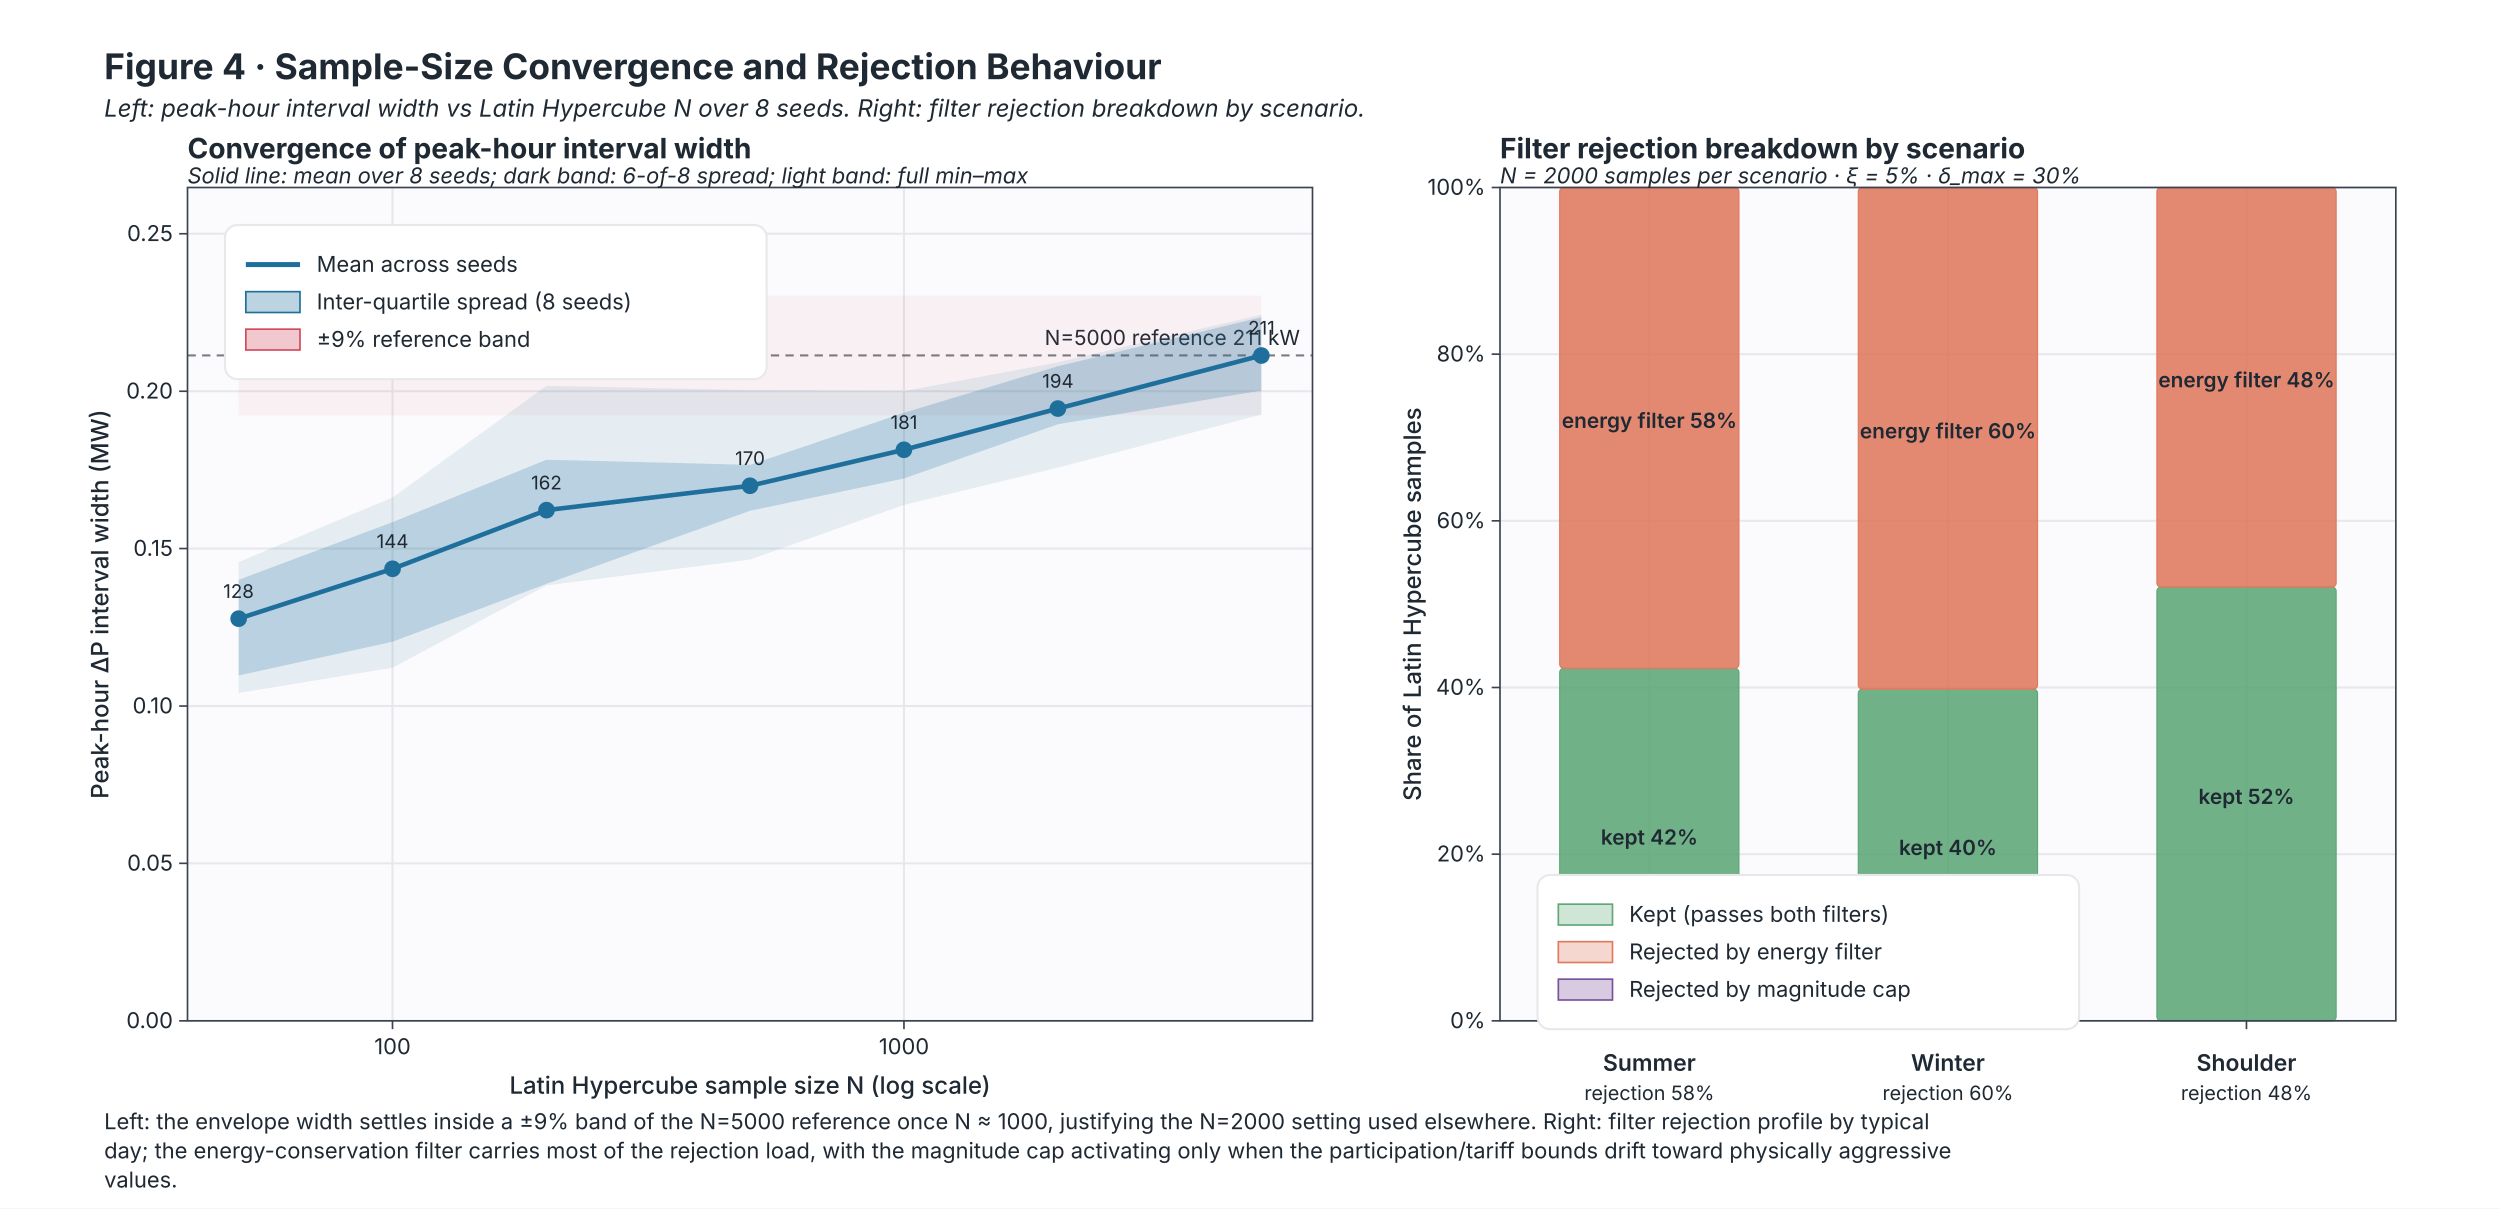
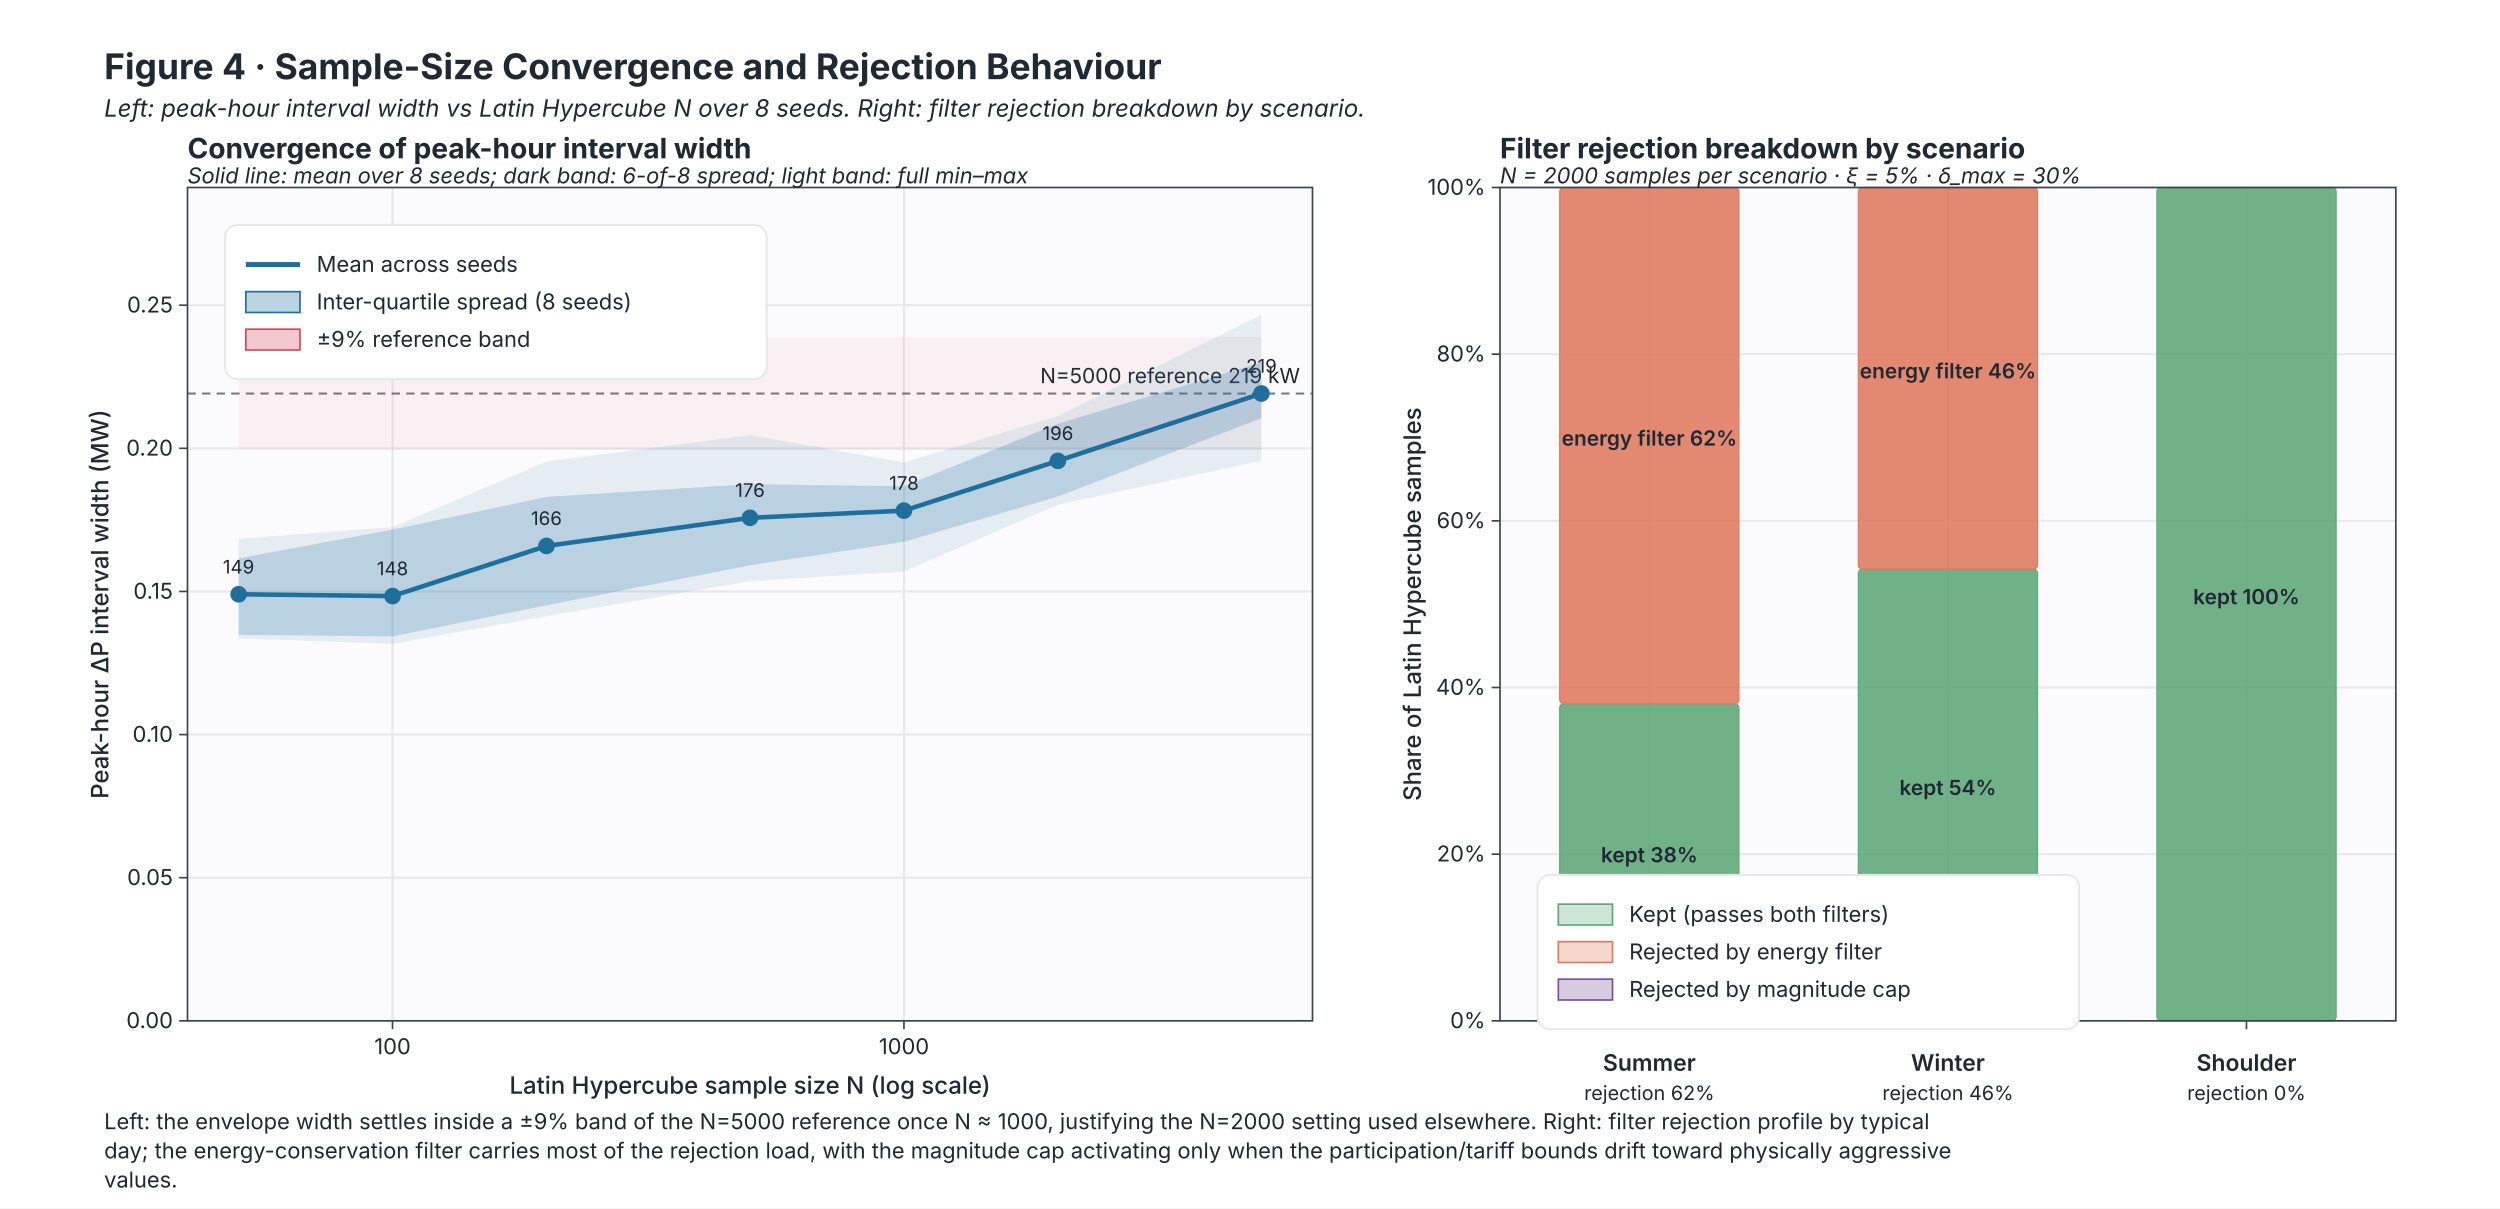
<svg xmlns="http://www.w3.org/2000/svg" viewBox="0 0 1200 580" width="1200" height="580" font-family="'Inter','Helvetica Neue',Helvetica,Arial,sans-serif" font-size="12" color="#1f2933">
  <defs>
    <style>text{fill:#1f2933;}</style>
  </defs>
  <rect x="0" y="0" width="1200" height="580" fill="#ffffff" />
  <text x="50.0" y="38.0" font-size="17" font-weight="700" fill="#1f2933">Figure 4  ·  Sample-Size Convergence and Rejection Behaviour</text>
  <text x="50.0" y="56.0" font-size="11.5" font-style="italic" fill="#5b6770">Left: peak-hour interval width vs Latin Hypercube N over 8 seeds.  Right: filter rejection breakdown by scenario.</text>
  <rect x="90.0" y="90.0" width="540.0" height="400.0" fill="#fbfbfd" stroke="none" />
  <line x1="-57.0" y1="90.0" x2="-57.0" y2="490.0" stroke="#e6e8eb" stroke-width="1" />
  <line x1="188.4" y1="90.0" x2="188.4" y2="490.0" stroke="#e6e8eb" stroke-width="1" />
  <line x1="433.9" y1="90.0" x2="433.9" y2="490.0" stroke="#e6e8eb" stroke-width="1" />
  <line x1="90.0" y1="490.0" x2="630.0" y2="490.0" stroke="#e6e8eb" stroke-width="1" />
-   <line x1="90.0" y1="414.4" x2="630.0" y2="414.4" stroke="#e6e8eb" stroke-width="1" />
-   <line x1="90.0" y1="338.9" x2="630.0" y2="338.9" stroke="#e6e8eb" stroke-width="1" />
-   <line x1="90.0" y1="263.3" x2="630.0" y2="263.3" stroke="#e6e8eb" stroke-width="1" />
-   <line x1="90.0" y1="187.8" x2="630.0" y2="187.8" stroke="#e6e8eb" stroke-width="1" />
-   <line x1="90.0" y1="112.2" x2="630.0" y2="112.2" stroke="#e6e8eb" stroke-width="1" />
-   <line x1="90.0" y1="170.6" x2="630.0" y2="170.6" stroke="#1f2933" stroke-width="1" stroke-dasharray="4 3" opacity="0.6" />
-   <text x="624.0" y="165.6" text-anchor="end" fill="#5b6770" font-size="10" font-weight="400">N=5000 reference  211 kW</text>
-   <polygon points="114.55,141.90 188.43,141.90 262.32,141.90 360.00,141.90 433.89,141.90 507.78,141.90 605.45,141.90 605.45,199.39 507.78,199.39 433.89,199.39 360.00,199.39 262.32,199.39 188.43,199.39 114.55,199.39" fill="#d1495b" fill-opacity="0.06" stroke="none" />
-   <polygon points="114.55,269.77 188.43,238.77 262.32,185.20 360.00,187.28 433.89,187.73 507.78,173.90 605.45,151.02 605.45,198.99 507.78,224.46 433.89,242.36 360.00,268.58 262.32,281.00 188.43,320.51 114.55,332.65" fill="#1f6f9c" fill-opacity="0.1" stroke="none" />
-   <polygon points="114.55,278.30 188.43,250.62 262.32,220.67 360.00,223.14 433.89,198.13 507.78,175.78 605.45,152.27 605.45,187.49 507.78,203.62 433.89,229.66 360.00,245.17 262.32,280.23 188.43,308.02 114.55,324.22" fill="#1f6f9c" fill-opacity="0.22" stroke="none" />
-   <polyline points="114.55,296.96 188.43,273.02 262.32,244.86 360.00,233.17 433.89,215.89 507.78,196.11 605.45,170.65" fill="none" stroke="#1f6f9c" stroke-width="2.2" stroke-linecap="round" stroke-linejoin="round" opacity="1.0" />
-   <circle cx="114.55" cy="296.96" r="4" fill="#1f6f9c" opacity="1.0" />
-   <circle cx="188.43" cy="273.02" r="4" fill="#1f6f9c" opacity="1.0" />
-   <circle cx="262.32" cy="244.86" r="4" fill="#1f6f9c" opacity="1.0" />
-   <circle cx="360.00" cy="233.17" r="4" fill="#1f6f9c" opacity="1.0" />
-   <circle cx="433.89" cy="215.89" r="4" fill="#1f6f9c" opacity="1.0" />
-   <circle cx="507.78" cy="196.11" r="4" fill="#1f6f9c" opacity="1.0" />
-   <circle cx="605.45" cy="170.65" r="4" fill="#1f6f9c" opacity="1.0" />
-   <text x="114.5" y="287.0" text-anchor="middle" fill="#5b6770" font-size="9" font-weight="400">128</text>
-   <text x="188.4" y="263.0" text-anchor="middle" fill="#5b6770" font-size="9" font-weight="400">144</text>
-   <text x="262.3" y="234.9" text-anchor="middle" fill="#5b6770" font-size="9" font-weight="400">162</text>
-   <text x="360.0" y="223.2" text-anchor="middle" fill="#5b6770" font-size="9" font-weight="400">170</text>
-   <text x="433.9" y="205.9" text-anchor="middle" fill="#5b6770" font-size="9" font-weight="400">181</text>
-   <text x="507.8" y="186.1" text-anchor="middle" fill="#5b6770" font-size="9" font-weight="400">194</text>
-   <text x="605.5" y="160.6" text-anchor="middle" fill="#5b6770" font-size="9" font-weight="400">211</text>
+   <line x1="90.0" y1="421.3" x2="630.0" y2="421.3" stroke="#e6e8eb" stroke-width="1" />
+   <line x1="90.0" y1="352.6" x2="630.0" y2="352.6" stroke="#e6e8eb" stroke-width="1" />
+   <line x1="90.0" y1="283.9" x2="630.0" y2="283.9" stroke="#e6e8eb" stroke-width="1" />
+   <line x1="90.0" y1="215.2" x2="630.0" y2="215.2" stroke="#e6e8eb" stroke-width="1" />
+   <line x1="90.0" y1="146.5" x2="630.0" y2="146.5" stroke="#e6e8eb" stroke-width="1" />
+   <line x1="90.0" y1="188.9" x2="630.0" y2="188.9" stroke="#1f2933" stroke-width="1" stroke-dasharray="4 3" opacity="0.6" />
+   <text x="624.0" y="183.9" text-anchor="end" fill="#5b6770" font-size="10" font-weight="400">N=5000 reference  219 kW</text>
+   <polygon points="114.55,161.79 188.43,161.79 262.32,161.79 360.00,161.79 433.89,161.79 507.78,161.79 605.45,161.79 605.45,215.99 507.78,215.99 433.89,215.99 360.00,215.99 262.32,215.99 188.43,215.99 114.55,215.99" fill="#d1495b" fill-opacity="0.06" stroke="none" />
+   <polygon points="114.55,258.62 188.43,253.00 262.32,221.55 360.00,208.86 433.89,222.00 507.78,199.72 605.45,151.02 605.45,221.14 507.78,242.27 433.89,274.31 360.00,278.95 262.32,295.75 188.43,309.06 114.55,306.45" fill="#1f6f9c" fill-opacity="0.1" stroke="none" />
+   <polygon points="114.55,268.02 188.43,254.23 262.32,238.51 360.00,232.38 433.89,233.44 507.78,203.38 605.45,173.96 605.45,200.70 507.78,238.33 433.89,260.08 360.00,271.31 262.32,290.56 188.43,305.48 114.55,304.69" fill="#1f6f9c" fill-opacity="0.22" stroke="none" />
+   <polyline points="114.55,285.25 188.43,286.11 262.32,262.05 360.00,248.55 433.89,245.10 507.78,221.20 605.45,188.89" fill="none" stroke="#1f6f9c" stroke-width="2.2" stroke-linecap="round" stroke-linejoin="round" opacity="1.0" />
+   <circle cx="114.55" cy="285.25" r="4" fill="#1f6f9c" opacity="1.0" />
+   <circle cx="188.43" cy="286.11" r="4" fill="#1f6f9c" opacity="1.0" />
+   <circle cx="262.32" cy="262.05" r="4" fill="#1f6f9c" opacity="1.0" />
+   <circle cx="360.00" cy="248.55" r="4" fill="#1f6f9c" opacity="1.0" />
+   <circle cx="433.89" cy="245.10" r="4" fill="#1f6f9c" opacity="1.0" />
+   <circle cx="507.78" cy="221.20" r="4" fill="#1f6f9c" opacity="1.0" />
+   <circle cx="605.45" cy="188.89" r="4" fill="#1f6f9c" opacity="1.0" />
+   <text x="114.5" y="275.3" text-anchor="middle" fill="#5b6770" font-size="9" font-weight="400">149</text>
+   <text x="188.4" y="276.1" text-anchor="middle" fill="#5b6770" font-size="9" font-weight="400">148</text>
+   <text x="262.3" y="252.0" text-anchor="middle" fill="#5b6770" font-size="9" font-weight="400">166</text>
+   <text x="360.0" y="238.5" text-anchor="middle" fill="#5b6770" font-size="9" font-weight="400">176</text>
+   <text x="433.9" y="235.1" text-anchor="middle" fill="#5b6770" font-size="9" font-weight="400">178</text>
+   <text x="507.8" y="211.2" text-anchor="middle" fill="#5b6770" font-size="9" font-weight="400">196</text>
+   <text x="605.5" y="178.9" text-anchor="middle" fill="#5b6770" font-size="9" font-weight="400">219</text>
  <rect x="90.0" y="90.0" width="540.0" height="400.0" fill="none" stroke="#3b4252" stroke-width="0.8" />
  <line x1="-57.0" y1="490.0" x2="-57.0" y2="494.0" stroke="#3b4252" stroke-width="0.8" />
  <text x="-57.0" y="506.0" text-anchor="middle" fill="#5b6770" font-size="10.5">10</text>
  <line x1="188.4" y1="490.0" x2="188.4" y2="494.0" stroke="#3b4252" stroke-width="0.8" />
  <text x="188.4" y="506.0" text-anchor="middle" fill="#5b6770" font-size="10.5">100</text>
  <line x1="433.9" y1="490.0" x2="433.9" y2="494.0" stroke="#3b4252" stroke-width="0.8" />
  <text x="433.9" y="506.0" text-anchor="middle" fill="#5b6770" font-size="10.5">1000</text>
  <line x1="86.0" y1="490.0" x2="90.0" y2="490.0" stroke="#3b4252" stroke-width="0.8" />
  <text x="83.0" y="493.5" text-anchor="end" fill="#5b6770" font-size="10.5">0.00</text>
-   <line x1="86.0" y1="414.4" x2="90.0" y2="414.4" stroke="#3b4252" stroke-width="0.8" />
-   <text x="83.0" y="417.9" text-anchor="end" fill="#5b6770" font-size="10.5">0.05</text>
-   <line x1="86.0" y1="338.9" x2="90.0" y2="338.9" stroke="#3b4252" stroke-width="0.8" />
-   <text x="83.0" y="342.4" text-anchor="end" fill="#5b6770" font-size="10.5">0.10</text>
-   <line x1="86.0" y1="263.3" x2="90.0" y2="263.3" stroke="#3b4252" stroke-width="0.8" />
-   <text x="83.0" y="266.8" text-anchor="end" fill="#5b6770" font-size="10.5">0.15</text>
-   <line x1="86.0" y1="187.8" x2="90.0" y2="187.8" stroke="#3b4252" stroke-width="0.8" />
-   <text x="83.0" y="191.3" text-anchor="end" fill="#5b6770" font-size="10.5">0.20</text>
-   <line x1="86.0" y1="112.2" x2="90.0" y2="112.2" stroke="#3b4252" stroke-width="0.8" />
-   <text x="83.0" y="115.7" text-anchor="end" fill="#5b6770" font-size="10.5">0.25</text>
+   <line x1="86.0" y1="421.3" x2="90.0" y2="421.3" stroke="#3b4252" stroke-width="0.8" />
+   <text x="83.0" y="424.8" text-anchor="end" fill="#5b6770" font-size="10.5">0.05</text>
+   <line x1="86.0" y1="352.6" x2="90.0" y2="352.6" stroke="#3b4252" stroke-width="0.8" />
+   <text x="83.0" y="356.1" text-anchor="end" fill="#5b6770" font-size="10.5">0.10</text>
+   <line x1="86.0" y1="283.9" x2="90.0" y2="283.9" stroke="#3b4252" stroke-width="0.8" />
+   <text x="83.0" y="287.4" text-anchor="end" fill="#5b6770" font-size="10.5">0.15</text>
+   <line x1="86.0" y1="215.2" x2="90.0" y2="215.2" stroke="#3b4252" stroke-width="0.8" />
+   <text x="83.0" y="218.7" text-anchor="end" fill="#5b6770" font-size="10.5">0.20</text>
+   <line x1="86.0" y1="146.5" x2="90.0" y2="146.5" stroke="#3b4252" stroke-width="0.8" />
+   <text x="83.0" y="150.0" text-anchor="end" fill="#5b6770" font-size="10.5">0.25</text>
  <text x="360.0" y="525.0" text-anchor="middle" fill="#1f2933" font-size="11.5" font-weight="500">Latin Hypercube sample size N (log scale)</text>
  <text x="52.0" y="290.0" text-anchor="middle" fill="#1f2933" font-size="11.5" font-weight="500" transform="rotate(-90 52.0 290.0)">Peak-hour ΔP interval width (MW)</text>
  <text x="90.0" y="76.0" text-anchor="start" fill="#1f2933" font-size="13.5" font-weight="700">Convergence of peak-hour interval width</text>
  <text x="90.0" y="88.0" text-anchor="start" fill="#5b6770" font-size="10.5" font-style="italic">Solid line: mean over 8 seeds; dark band: 6-of-8 spread; light band: full min–max</text>
  <rect x="108.0" y="108.0" width="260.0" height="74.0" fill="white" stroke="#e6e8eb" stroke-width="1" rx="6" />
  <line x1="118.0" y1="127.0" x2="144.0" y2="127.0" stroke="#1f6f9c" stroke-width="2.4" />
  <text x="152.0" y="130.5" font-size="10.5" fill="#1f2933">Mean across seeds</text>
  <rect x="118.0" y="140.0" width="26.0" height="10" fill="#1f6f9c" fill-opacity="0.30" stroke="#1f6f9c" stroke-width="0.8" />
  <text x="152.0" y="148.5" font-size="10.5" fill="#1f2933">Inter-quartile spread (8 seeds)</text>
  <rect x="118.0" y="158.0" width="26.0" height="10" fill="#d1495b" fill-opacity="0.30" stroke="#d1495b" stroke-width="0.8" />
  <text x="152.0" y="166.5" font-size="10.5" fill="#1f2933">±9% reference band</text>
  <rect x="720.0" y="90.0" width="430.0" height="400.0" fill="#fbfbfd" stroke="none" />
  <line x1="791.7" y1="90.0" x2="791.7" y2="490.0" stroke="#e6e8eb" stroke-width="1" />
  <line x1="935.0" y1="90.0" x2="935.0" y2="490.0" stroke="#e6e8eb" stroke-width="1" />
  <line x1="1078.3" y1="90.0" x2="1078.3" y2="490.0" stroke="#e6e8eb" stroke-width="1" />
  <line x1="720.0" y1="490.0" x2="1150.0" y2="490.0" stroke="#e6e8eb" stroke-width="1" />
  <line x1="720.0" y1="410.0" x2="1150.0" y2="410.0" stroke="#e6e8eb" stroke-width="1" />
  <line x1="720.0" y1="330.0" x2="1150.0" y2="330.0" stroke="#e6e8eb" stroke-width="1" />
  <line x1="720.0" y1="250.0" x2="1150.0" y2="250.0" stroke="#e6e8eb" stroke-width="1" />
  <line x1="720.0" y1="170.0" x2="1150.0" y2="170.0" stroke="#e6e8eb" stroke-width="1" />
  <line x1="720.0" y1="90.0" x2="1150.0" y2="90.0" stroke="#e6e8eb" stroke-width="1" />
-   <rect x="748.67" y="320.80" width="86.00" height="169.20" fill="#5fa777" fill-opacity="0.88" rx="2" stroke="#5fa777" stroke-width="0.6" />
-   <text x="791.7" y="405.4" text-anchor="middle" fill="white" font-size="10" font-weight="600">kept  42%</text>
-   <rect x="748.67" y="90.00" width="86.00" height="230.80" fill="#e07a5f" fill-opacity="0.88" rx="2" stroke="#e07a5f" stroke-width="0.6" />
-   <text x="791.7" y="205.4" text-anchor="middle" fill="white" font-size="10" font-weight="600">energy filter  58%</text>
+   <rect x="748.67" y="337.80" width="86.00" height="152.20" fill="#5fa777" fill-opacity="0.88" rx="2" stroke="#5fa777" stroke-width="0.6" />
+   <text x="791.7" y="413.9" text-anchor="middle" fill="white" font-size="10" font-weight="600">kept  38%</text>
+   <rect x="748.67" y="90.00" width="86.00" height="247.80" fill="#e07a5f" fill-opacity="0.88" rx="2" stroke="#e07a5f" stroke-width="0.6" />
+   <text x="791.7" y="213.9" text-anchor="middle" fill="white" font-size="10" font-weight="600">energy filter  62%</text>
  <text x="791.7" y="514.0" text-anchor="middle" font-size="11" font-weight="600" fill="#d1495b">Summer</text>
-   <text x="791.7" y="528.0" text-anchor="middle" font-size="9.5" fill="#5b6770">rejection 58%</text>
-   <rect x="892.00" y="330.80" width="86.00" height="159.20" fill="#5fa777" fill-opacity="0.88" rx="2" stroke="#5fa777" stroke-width="0.6" />
-   <text x="935.0" y="410.4" text-anchor="middle" fill="white" font-size="10" font-weight="600">kept  40%</text>
-   <rect x="892.00" y="90.00" width="86.00" height="240.80" fill="#e07a5f" fill-opacity="0.88" rx="2" stroke="#e07a5f" stroke-width="0.6" />
-   <text x="935.0" y="210.4" text-anchor="middle" fill="white" font-size="10" font-weight="600">energy filter  60%</text>
+   <text x="791.7" y="528.0" text-anchor="middle" font-size="9.5" fill="#5b6770">rejection 62%</text>
+   <rect x="892.00" y="273.20" width="86.00" height="216.80" fill="#5fa777" fill-opacity="0.88" rx="2" stroke="#5fa777" stroke-width="0.6" />
+   <text x="935.0" y="381.6" text-anchor="middle" fill="white" font-size="10" font-weight="600">kept  54%</text>
+   <rect x="892.00" y="90.00" width="86.00" height="183.20" fill="#e07a5f" fill-opacity="0.88" rx="2" stroke="#e07a5f" stroke-width="0.6" />
+   <text x="935.0" y="181.6" text-anchor="middle" fill="white" font-size="10" font-weight="600">energy filter  46%</text>
  <text x="935.0" y="514.0" text-anchor="middle" font-size="11" font-weight="600" fill="#2e6f95">Winter</text>
-   <text x="935.0" y="528.0" text-anchor="middle" font-size="9.5" fill="#5b6770">rejection 60%</text>
-   <rect x="1035.33" y="281.80" width="86.00" height="208.20" fill="#5fa777" fill-opacity="0.88" rx="2" stroke="#5fa777" stroke-width="0.6" />
-   <text x="1078.3" y="385.9" text-anchor="middle" fill="white" font-size="10" font-weight="600">kept  52%</text>
-   <rect x="1035.33" y="90.00" width="86.00" height="191.80" fill="#e07a5f" fill-opacity="0.88" rx="2" stroke="#e07a5f" stroke-width="0.6" />
-   <text x="1078.3" y="185.9" text-anchor="middle" fill="white" font-size="10" font-weight="600">energy filter  48%</text>
+   <text x="935.0" y="528.0" text-anchor="middle" font-size="9.5" fill="#5b6770">rejection 46%</text>
+   <rect x="1035.33" y="90.00" width="86.00" height="400.00" fill="#5fa777" fill-opacity="0.88" rx="2" stroke="#5fa777" stroke-width="0.6" />
+   <text x="1078.3" y="290.0" text-anchor="middle" fill="white" font-size="10" font-weight="600">kept  100%</text>
  <text x="1078.3" y="514.0" text-anchor="middle" font-size="11" font-weight="600" fill="#669973">Shoulder</text>
-   <text x="1078.3" y="528.0" text-anchor="middle" font-size="9.5" fill="#5b6770">rejection 48%</text>
+   <text x="1078.3" y="528.0" text-anchor="middle" font-size="9.5" fill="#5b6770">rejection 0%</text>
  <rect x="720.0" y="90.0" width="430.0" height="400.0" fill="none" stroke="#3b4252" stroke-width="0.8" />
  <line x1="791.7" y1="490.0" x2="791.7" y2="494.0" stroke="#3b4252" stroke-width="0.8" />
  <text x="791.7" y="506.0" text-anchor="middle" fill="#5b6770" font-size="10.5" />
  <line x1="935.0" y1="490.0" x2="935.0" y2="494.0" stroke="#3b4252" stroke-width="0.8" />
  <text x="935.0" y="506.0" text-anchor="middle" fill="#5b6770" font-size="10.5" />
  <line x1="1078.3" y1="490.0" x2="1078.3" y2="494.0" stroke="#3b4252" stroke-width="0.8" />
  <text x="1078.3" y="506.0" text-anchor="middle" fill="#5b6770" font-size="10.5" />
  <line x1="716.0" y1="490.0" x2="720.0" y2="490.0" stroke="#3b4252" stroke-width="0.8" />
  <text x="713.0" y="493.5" text-anchor="end" fill="#5b6770" font-size="10.5">0%</text>
  <line x1="716.0" y1="410.0" x2="720.0" y2="410.0" stroke="#3b4252" stroke-width="0.8" />
  <text x="713.0" y="413.5" text-anchor="end" fill="#5b6770" font-size="10.5">20%</text>
  <line x1="716.0" y1="330.0" x2="720.0" y2="330.0" stroke="#3b4252" stroke-width="0.8" />
  <text x="713.0" y="333.5" text-anchor="end" fill="#5b6770" font-size="10.5">40%</text>
  <line x1="716.0" y1="250.0" x2="720.0" y2="250.0" stroke="#3b4252" stroke-width="0.8" />
  <text x="713.0" y="253.5" text-anchor="end" fill="#5b6770" font-size="10.5">60%</text>
  <line x1="716.0" y1="170.0" x2="720.0" y2="170.0" stroke="#3b4252" stroke-width="0.8" />
  <text x="713.0" y="173.5" text-anchor="end" fill="#5b6770" font-size="10.5">80%</text>
  <line x1="716.0" y1="90.0" x2="720.0" y2="90.0" stroke="#3b4252" stroke-width="0.8" />
  <text x="713.0" y="93.5" text-anchor="end" fill="#5b6770" font-size="10.5">100%</text>
  <text x="682.0" y="290.0" text-anchor="middle" fill="#1f2933" font-size="11.5" font-weight="500" transform="rotate(-90 682.0 290.0)">Share of Latin Hypercube samples</text>
  <text x="720.0" y="76.0" text-anchor="start" fill="#1f2933" font-size="13.5" font-weight="700">Filter rejection breakdown by scenario</text>
  <text x="720.0" y="88.0" text-anchor="start" fill="#5b6770" font-size="10.5" font-style="italic">N = 2000 samples per scenario  ·  ξ = 5%  ·  δ_max = 30%</text>
  <rect x="738.0" y="420.0" width="260.0" height="74.0" fill="white" stroke="#e6e8eb" stroke-width="1" rx="6" />
  <rect x="748.0" y="434.0" width="26.0" height="10" fill="#5fa777" fill-opacity="0.30" stroke="#5fa777" stroke-width="0.8" />
  <text x="782.0" y="442.5" font-size="10.5" fill="#1f2933">Kept (passes both filters)</text>
  <rect x="748.0" y="452.0" width="26.0" height="10" fill="#e07a5f" fill-opacity="0.30" stroke="#e07a5f" stroke-width="0.8" />
  <text x="782.0" y="460.5" font-size="10.5" fill="#1f2933">Rejected by energy filter</text>
  <rect x="748.0" y="470.0" width="26.0" height="10" fill="#7b4f9c" fill-opacity="0.30" stroke="#7b4f9c" stroke-width="0.8" />
  <text x="782.0" y="478.5" font-size="10.5" fill="#1f2933">Rejected by magnitude cap</text>
  <text x="50.0" y="542.0" font-size="10.5" fill="#5b6770">Left: the envelope width settles inside a ±9% band of the N=5000 reference once N ≈ 1000, justifying the N=2000 setting used elsewhere. Right: filter rejection profile by typical</text>
  <text x="50.0" y="556.0" font-size="10.5" fill="#5b6770">day; the energy-conservation filter carries most of the rejection load, with the magnitude cap activating only when the participation/tariff bounds drift toward physically aggressive</text>
  <text x="50.0" y="570.0" font-size="10.5" fill="#5b6770">values.</text>
</svg>
